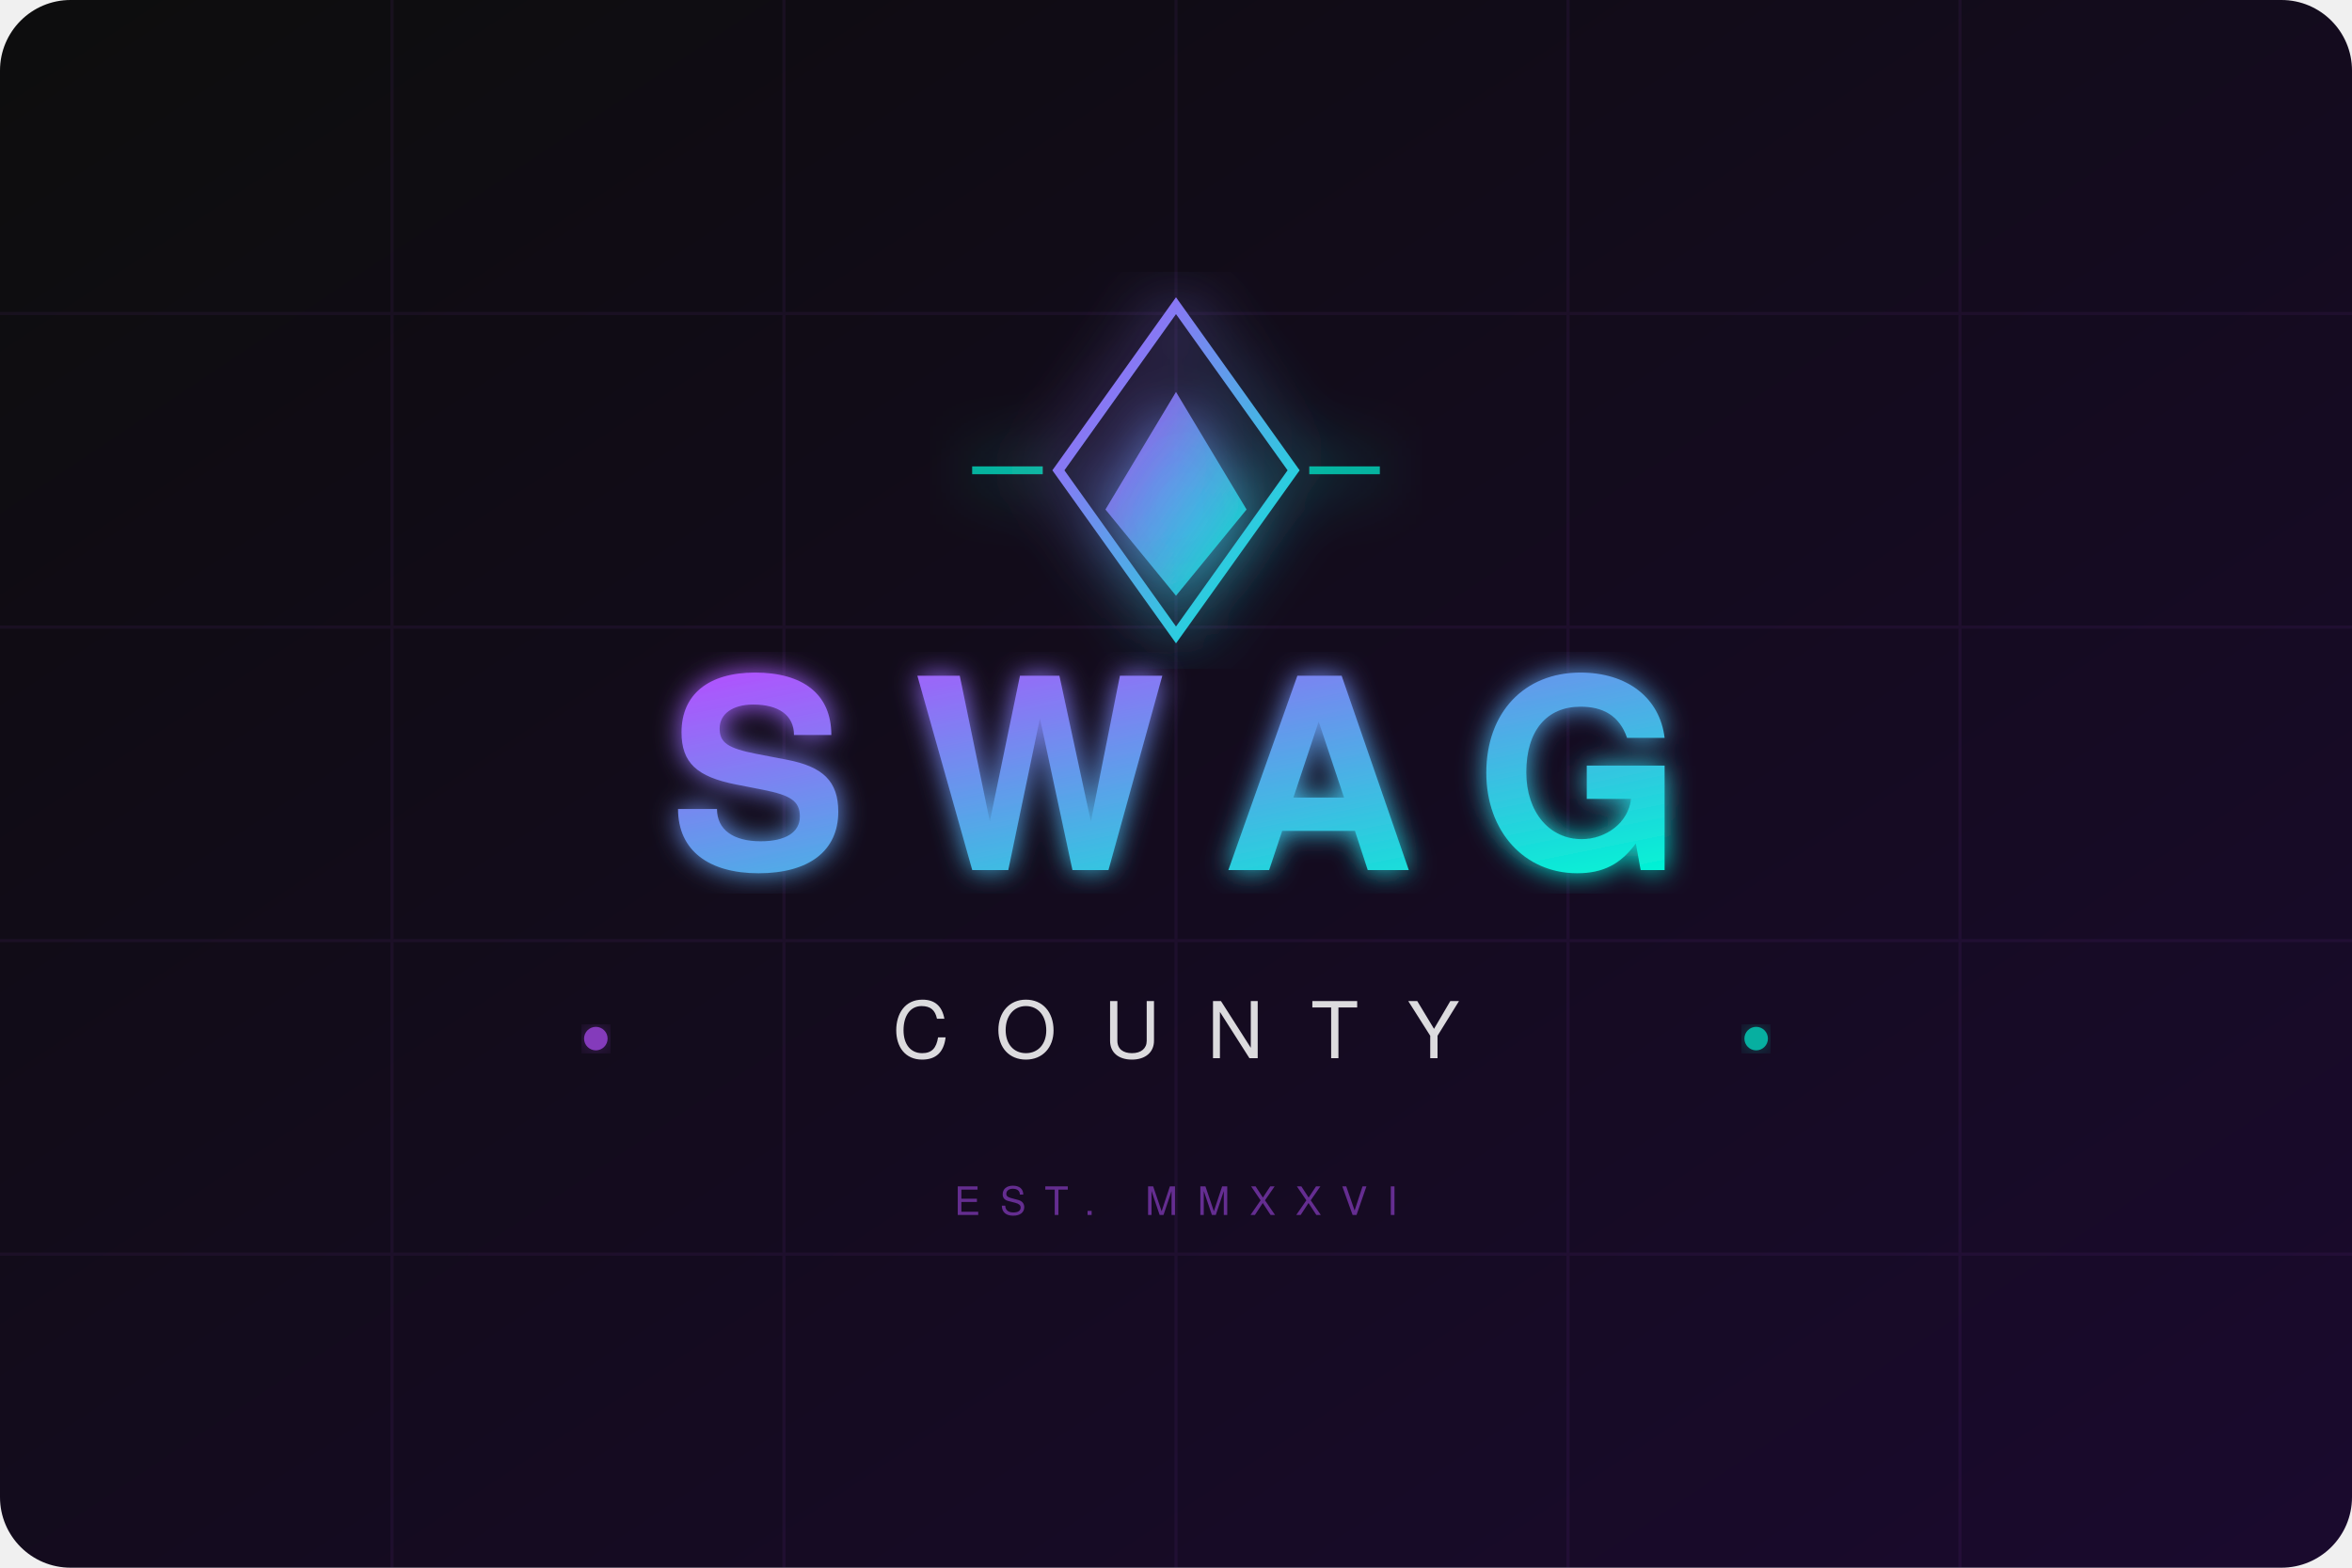
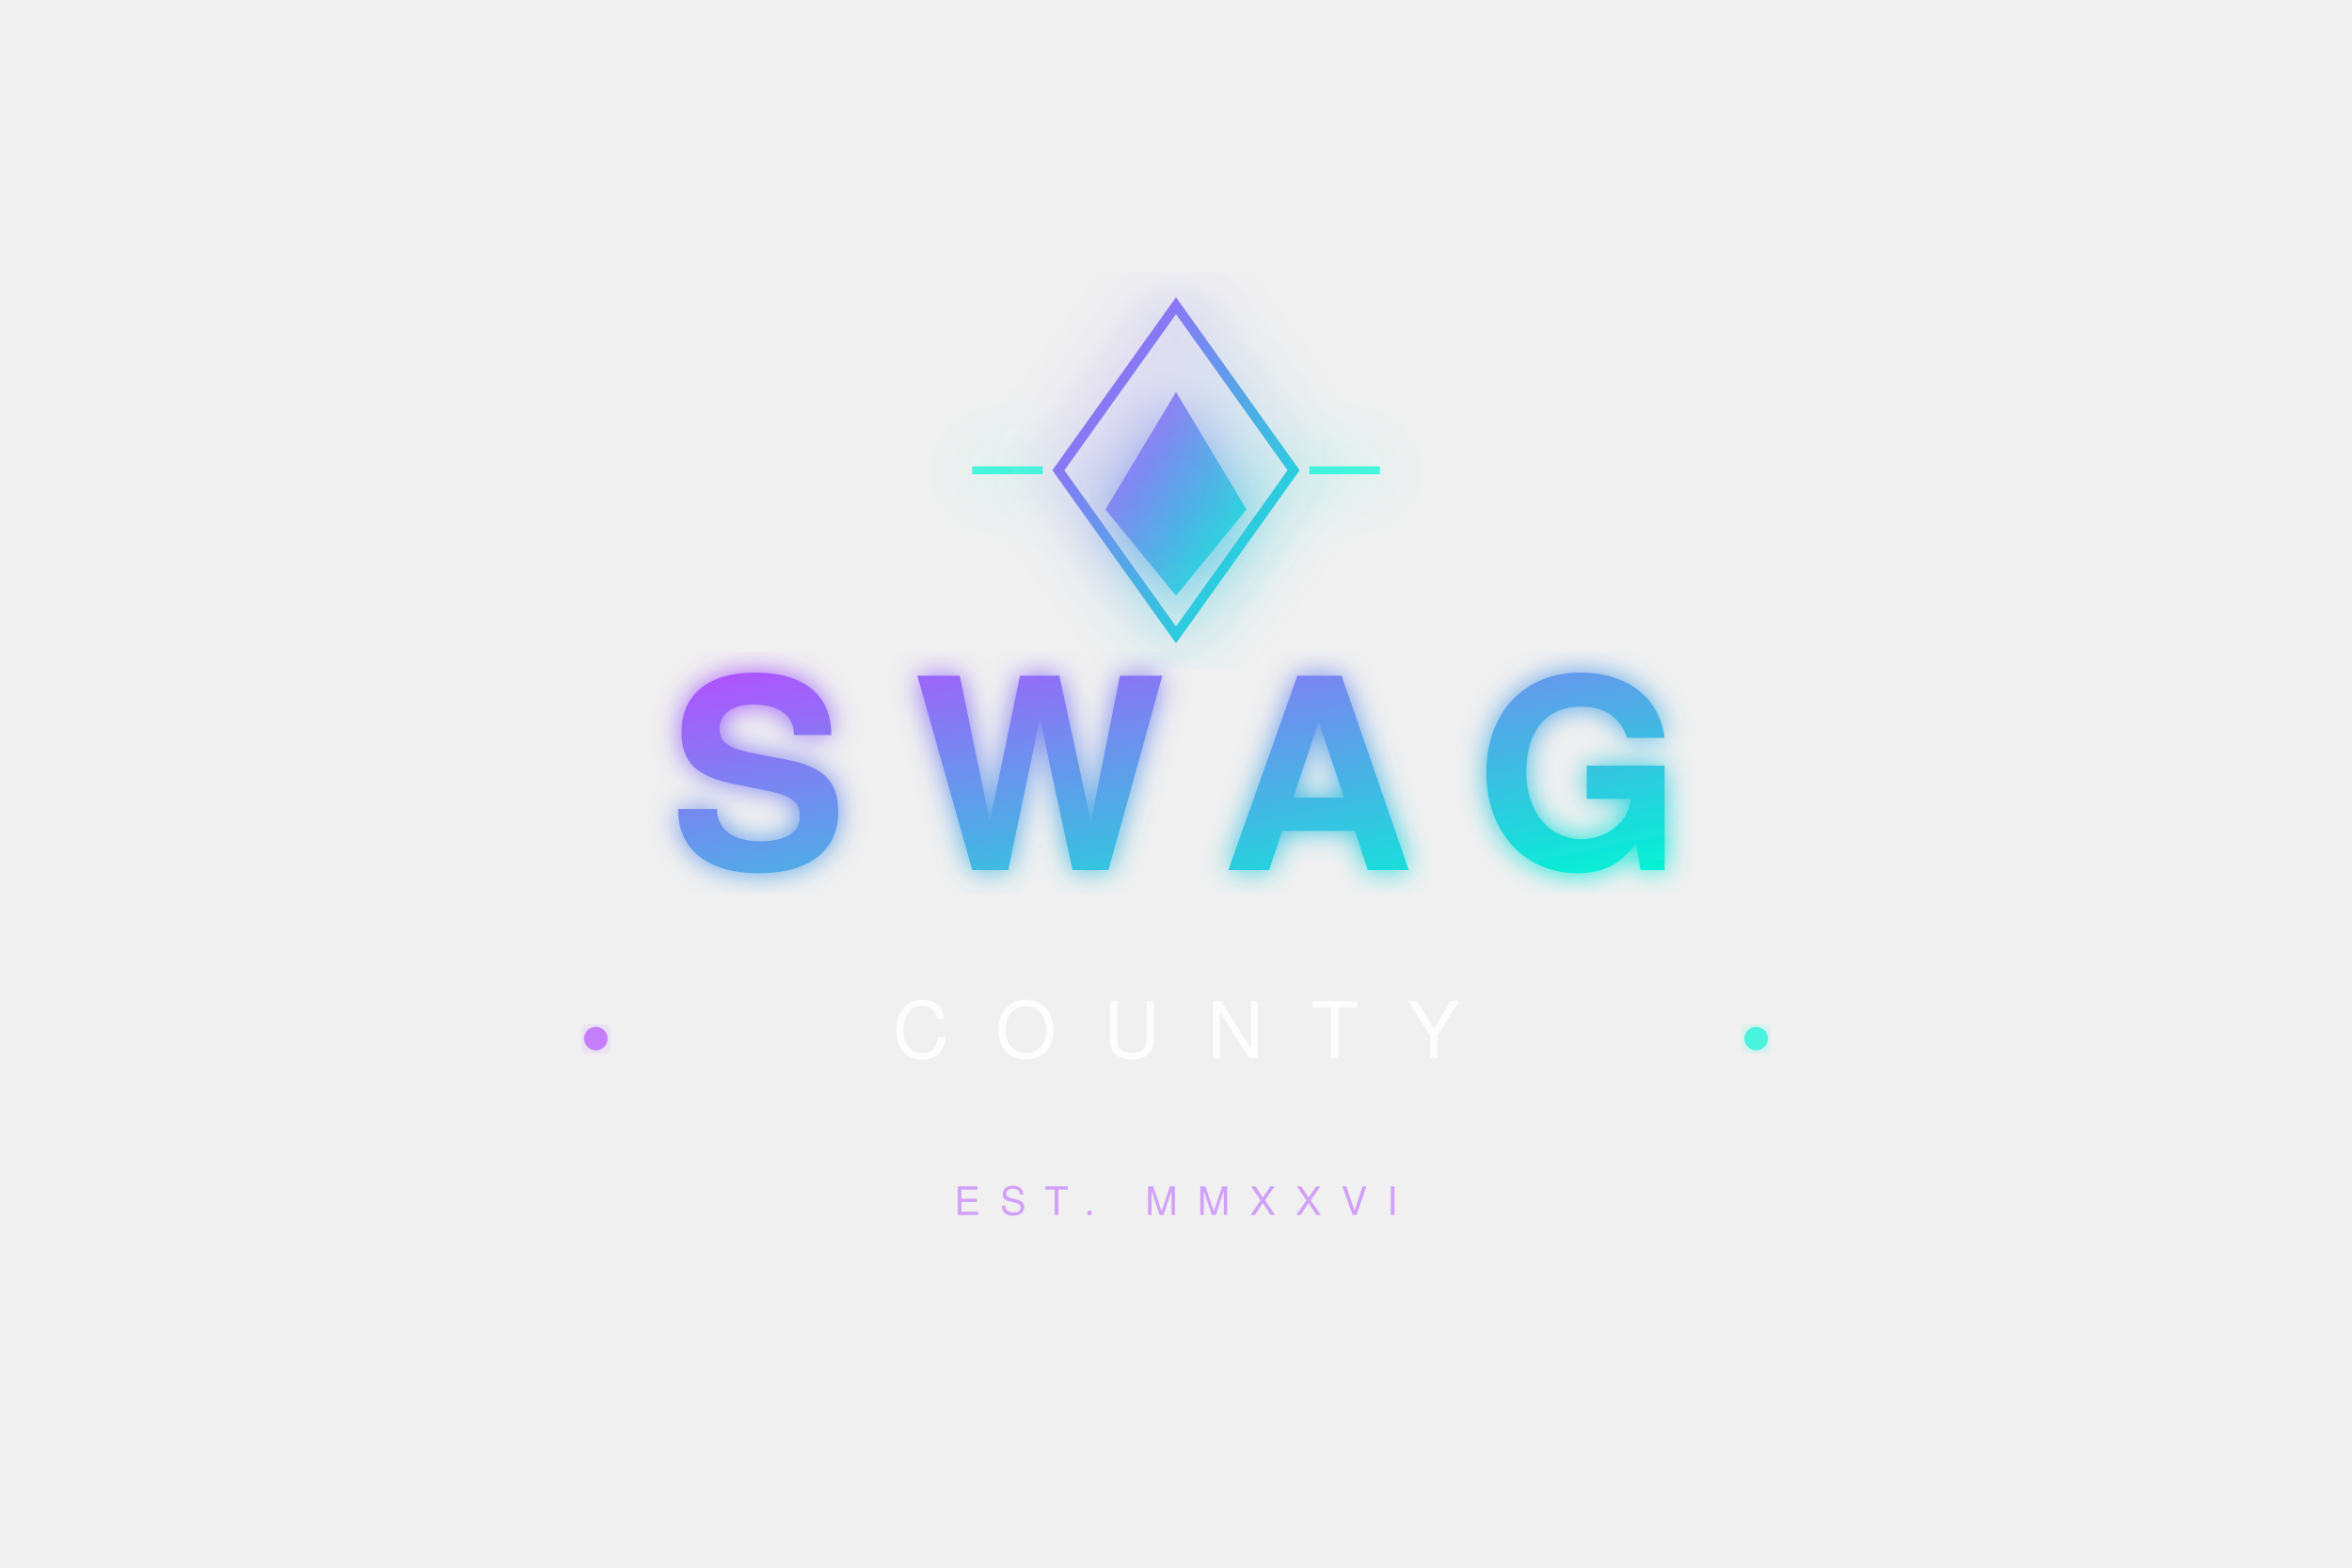
<svg xmlns="http://www.w3.org/2000/svg" viewBox="0 0 600 400" font-family="'Arial Black', 'Helvetica Neue', sans-serif">
  <defs>
    <linearGradient id="neonGrad" x1="0%" y1="0%" x2="100%" y2="100%">
      <stop offset="0%" style="stop-color:#b44fff;stop-opacity:1" />
      <stop offset="100%" style="stop-color:#00f5d4;stop-opacity:1" />
-     </linearGradient>
-     <linearGradient id="bgGrad" x1="0%" y1="0%" x2="100%" y2="100%">
-       <stop offset="0%" style="stop-color:#0d0d0d" />
-       <stop offset="100%" style="stop-color:#1a0a2e" />
    </linearGradient>
    <filter id="glow">
      <feGaussianBlur stdDeviation="3.5" result="coloredBlur" />
      <feMerge>
        <feMergeNode in="coloredBlur" />
        <feMergeNode in="SourceGraphic" />
      </feMerge>
    </filter>
    <filter id="softglow">
      <feGaussianBlur stdDeviation="8" result="coloredBlur" />
      <feMerge>
        <feMergeNode in="coloredBlur" />
        <feMergeNode in="SourceGraphic" />
      </feMerge>
    </filter>
  </defs>
-   <rect width="600" height="400" fill="url(#bgGrad)" rx="18" />
-   <g opacity="0.06" stroke="#b44fff" stroke-width="0.8">
-     <line x1="0" y1="80" x2="600" y2="80" />
-     <line x1="0" y1="160" x2="600" y2="160" />
-     <line x1="0" y1="240" x2="600" y2="240" />
-     <line x1="0" y1="320" x2="600" y2="320" />
-     <line x1="100" y1="0" x2="100" y2="400" />
-     <line x1="200" y1="0" x2="200" y2="400" />
-     <line x1="300" y1="0" x2="300" y2="400" />
-     <line x1="400" y1="0" x2="400" y2="400" />
-     <line x1="500" y1="0" x2="500" y2="400" />
-   </g>
  <g transform="translate(300, 130)" filter="url(#softglow)">
    <polygon points="0,-52 30,-10 0,32 -30,-10" fill="none" stroke="url(#neonGrad)" stroke-width="2.5" />
    <polygon points="0,-30 18,0 0,22 -18,0" fill="url(#neonGrad)" opacity="0.9" />
    <line x1="-52" y1="-10" x2="-34" y2="-10" stroke="#00f5d4" stroke-width="2" opacity="0.7" />
    <line x1="34" y1="-10" x2="52" y2="-10" stroke="#00f5d4" stroke-width="2" opacity="0.7" />
  </g>
  <text x="300" y="222" text-anchor="middle" font-size="68" font-weight="900" letter-spacing="18" fill="url(#neonGrad)" filter="url(#glow)">SWAG</text>
  <line x1="160" y1="238" x2="440" y2="238" stroke="url(#neonGrad)" stroke-width="1" opacity="0.5" />
  <text x="300" y="270" text-anchor="middle" font-size="20" font-weight="400" letter-spacing="12" fill="#ffffff" opacity="0.85">COUNTY</text>
  <circle cx="152" cy="265" r="3" fill="#b44fff" opacity="0.7" filter="url(#glow)" />
  <circle cx="448" cy="265" r="3" fill="#00f5d4" opacity="0.7" filter="url(#glow)" />
  <text x="300" y="310" text-anchor="middle" font-size="10" letter-spacing="5" fill="#b44fff" opacity="0.5">EST. MMXXVI</text>
</svg>
